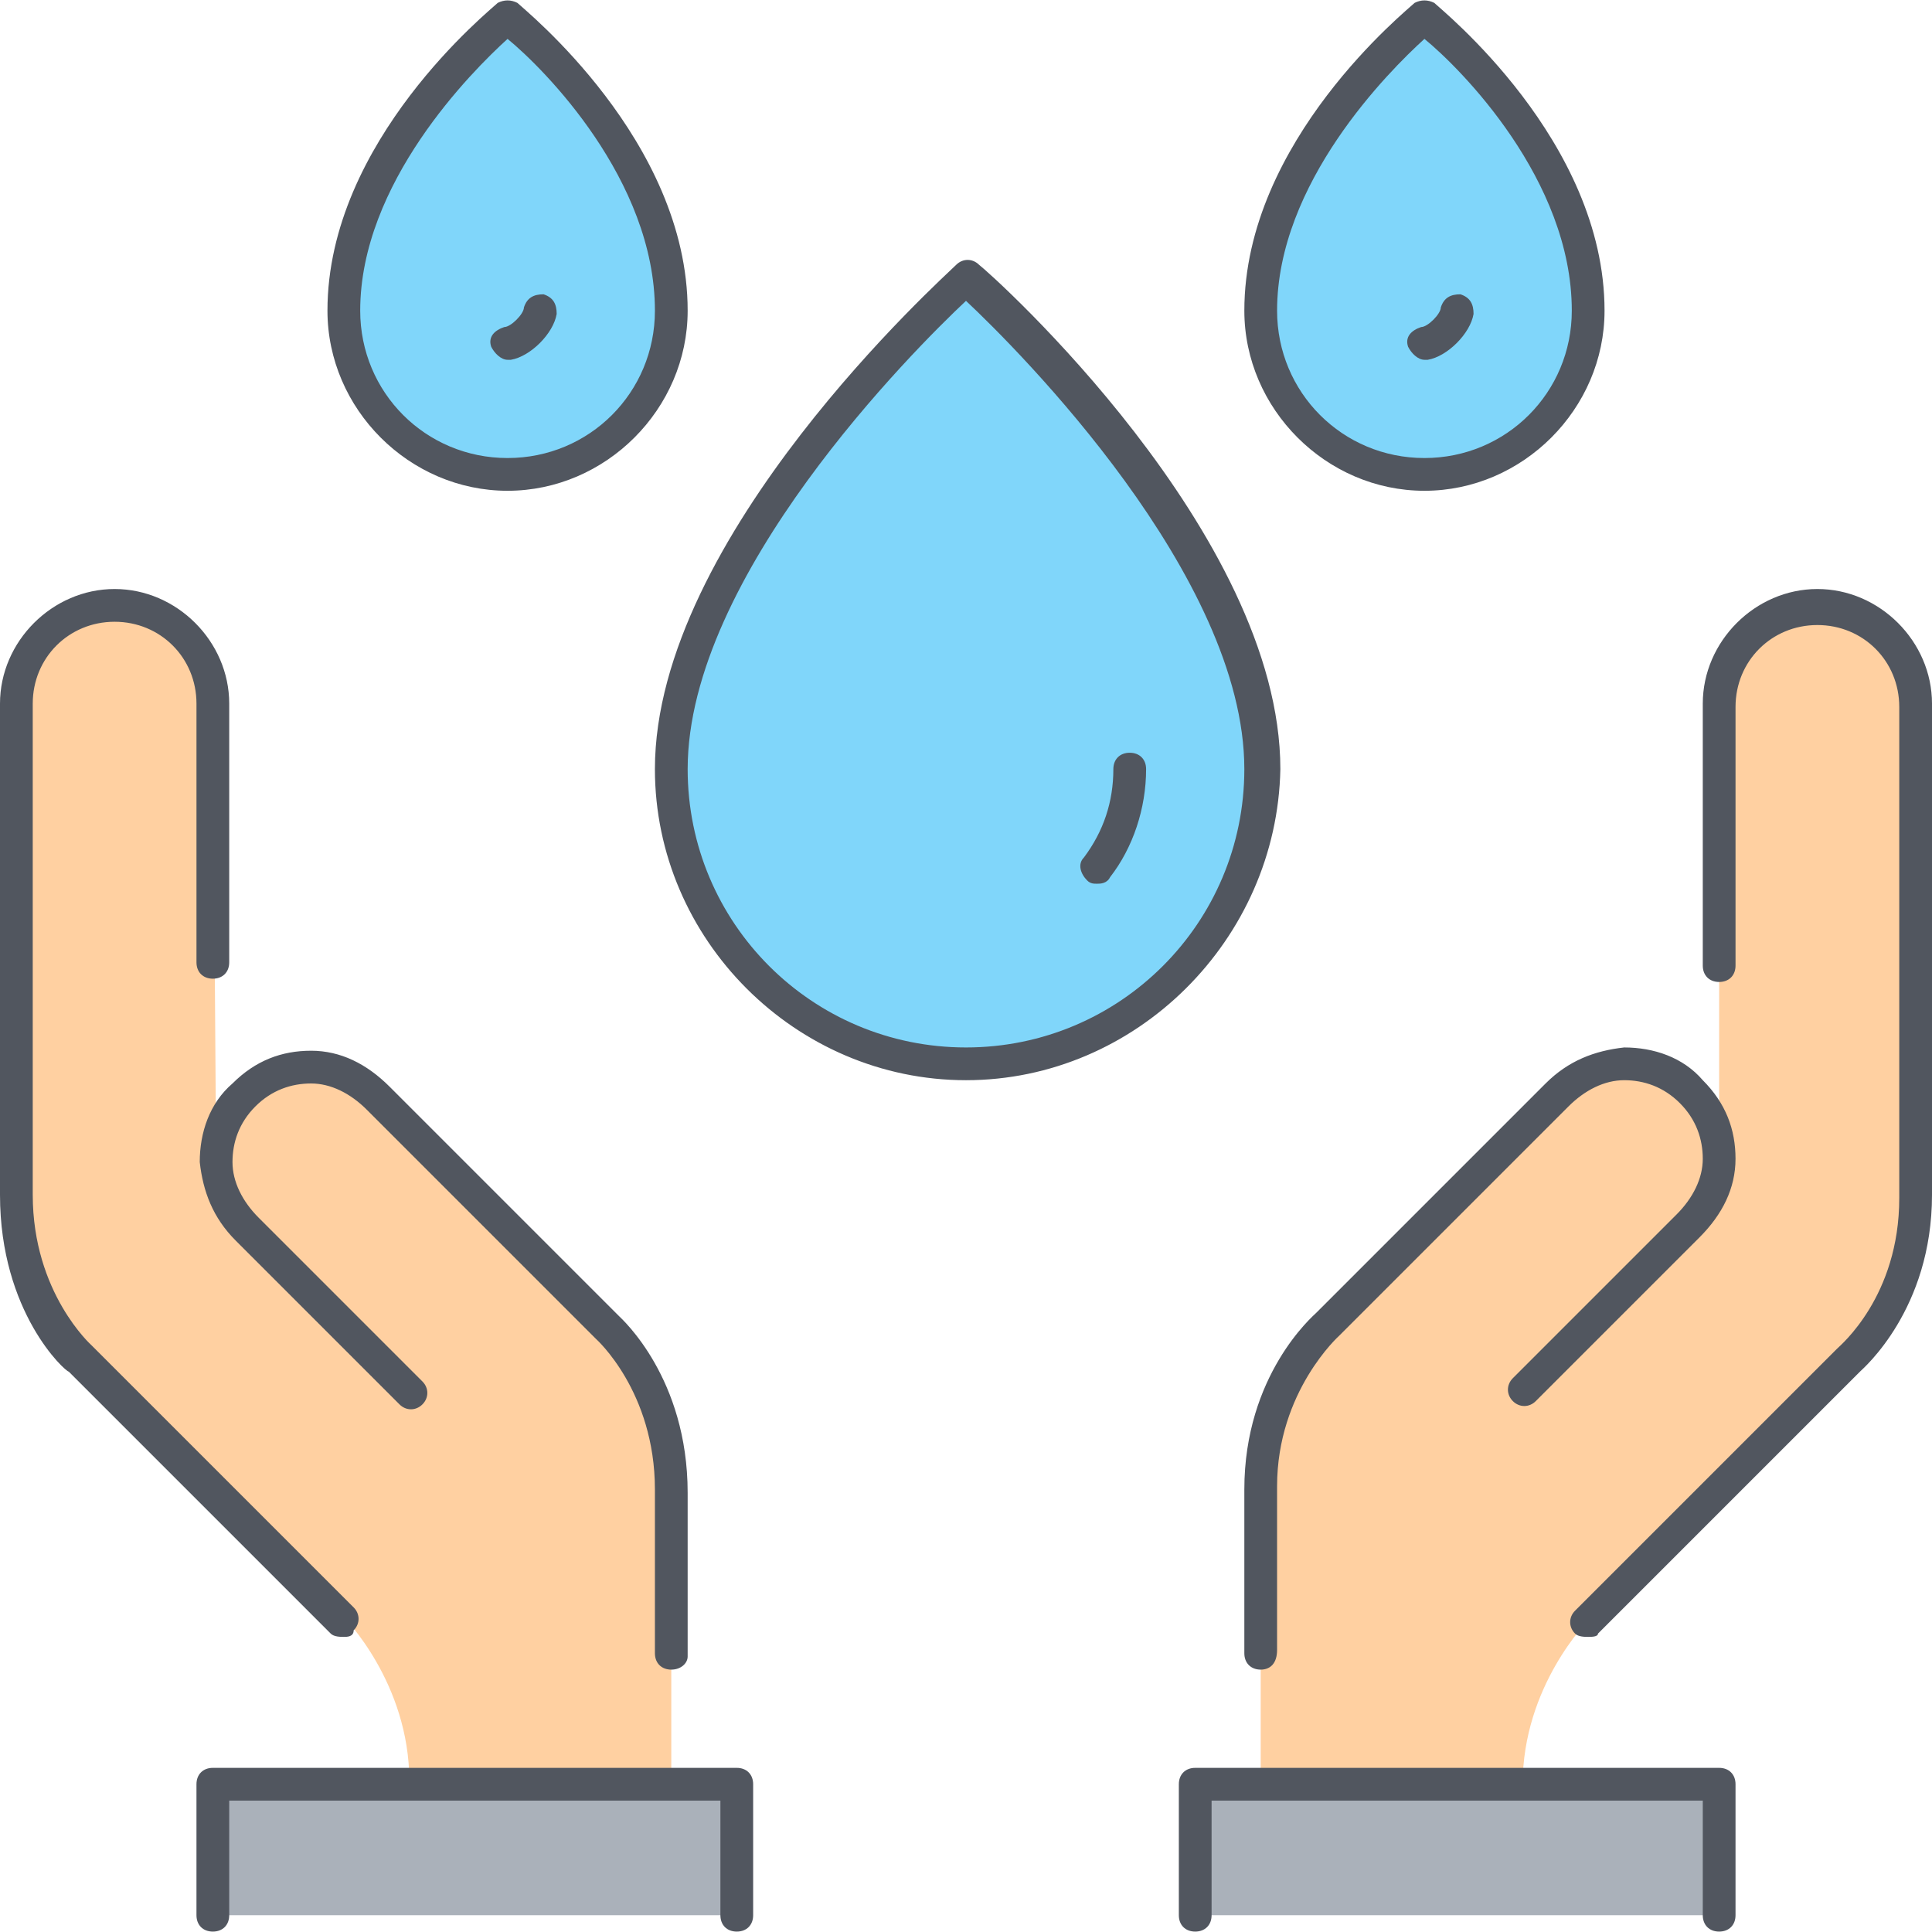
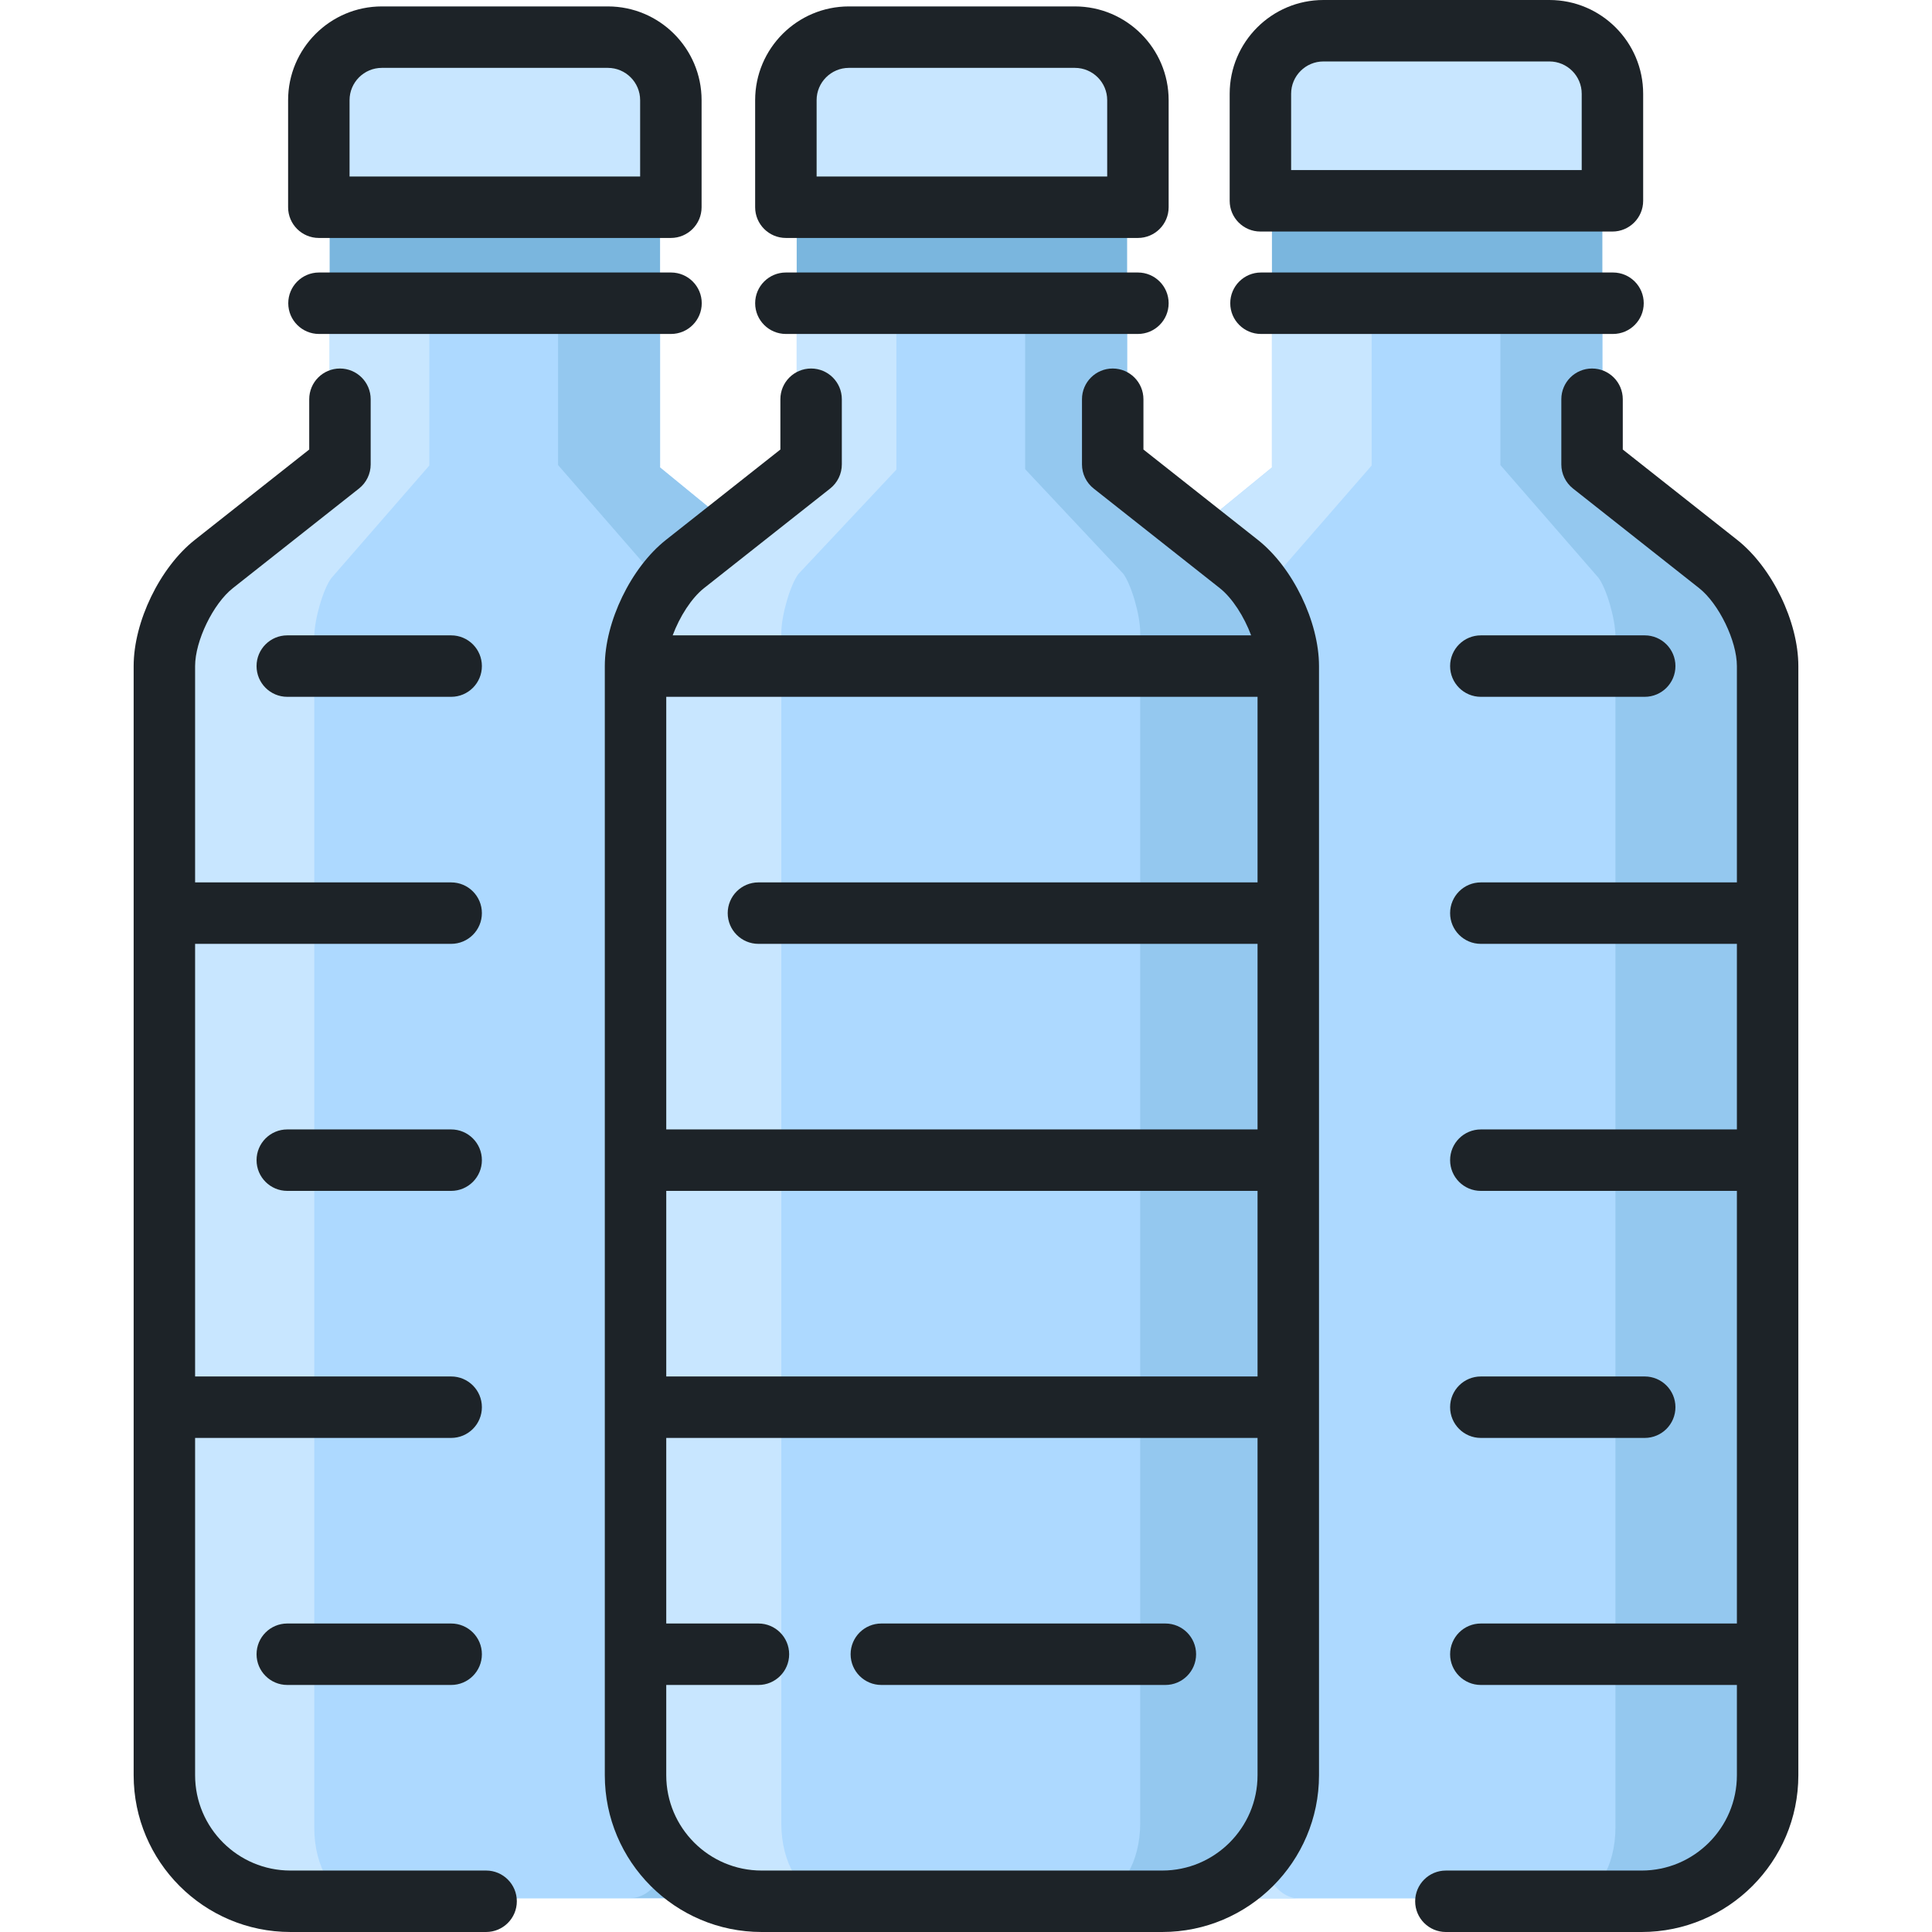
- <svg xmlns="http://www.w3.org/2000/svg" height="800px" width="800px" version="1.1" id="Layer_1" viewBox="0 0 503.467 503.467" xml:space="preserve">
-   <g transform="translate(1 1)">
-     <path style="fill:#80D6FA;" d="M412.867,79.96c0,23.893-18.773,42.667-42.667,42.667c-23.893,0-42.667-18.773-42.667-42.667   c0-42.667,42.667-76.8,42.667-76.8S412.867,37.293,412.867,79.96z M327.533,199.427c0,42.667-34.133,76.8-76.8,76.8   s-76.8-34.133-76.8-76.8c0-59.733,76.8-128,76.8-128S327.533,139.693,327.533,199.427z M173.933,79.96   c0,23.893-18.773,42.667-42.667,42.667S88.6,103.853,88.6,79.96c0-42.667,42.667-76.8,42.667-76.8S173.933,37.293,173.933,79.96z" />
-     <path style="fill:#AAB1BA;" d="M447,463.96v34.133H310.467V463.96h17.067H395.8H447z M191,463.96v34.133H54.467V463.96h51.2h68.267   H191z" />
-     <path style="fill:#FFD0A1;" d="M447,300.12V182.36c0-14.507,11.093-25.6,25.6-25.6c14.507,0,25.6,11.093,25.6,25.6v128   c0,28.16-17.067,42.667-17.067,42.667l-68.267,68.267c0,0-17.067,17.067-17.067,42.667h-68.267v-76.8   c0-28.16,17.067-42.667,17.067-42.667l59.733-59.733c10.24-10.24,24.747-11.093,34.987-0.853   C444.44,288.173,446.147,294.147,447,300.12L447,300.12z M55.32,300.12c0-5.973,2.56-11.947,6.827-17.067   c10.24-10.24,25.6-8.533,34.987,0.853l59.733,59.733c0,0,17.067,14.507,17.067,42.667v76.8h-68.267   c0-25.6-17.067-42.667-17.067-42.667l-68.267-68.267c0,0-17.067-14.507-17.067-42.667v-128c0-14.507,11.093-25.6,25.6-25.6   s25.6,11.093,25.6,25.6L55.32,300.12L55.32,300.12z" />
+ <svg xmlns="http://www.w3.org/2000/svg" version="1.1" id="Layer_1" viewBox="0 0 512.001 512.001" xml:space="preserve">
+   <path style="fill:#ADD9FF;" d="M456.128,149.642l-31.482-25.758V76.852h-87.569v47.032l-31.482,25.758  c-6.791,5.556-12.347,17.437-12.347,26.402v294.461c0,17.93,14.16,32.6,31.467,32.6h112.295c17.307,0,31.467-14.669,31.467-32.6  V176.044C468.475,167.079,462.918,155.198,456.128,149.642z" />
+   <path style="fill:#C8E6FF;" d="M333.006,484.409V168.784c0-4.587,2.371-12.746,4.532-15.589l25.961-29.827V76.852h-26.422v47.032  l-31.482,25.758c-6.791,5.556-12.347,17.437-12.347,26.402v294.461c0,17.93,14.16,32.6,31.467,32.6h15.953h3.558  C338.038,503.106,333.006,494.718,333.006,484.409z" />
+   <path style="fill:#94C8EF;" d="M468.475,470.505V176.044c0-8.965-5.557-20.846-12.347-26.402l-31.482-25.758V76.852h-27.027v46.399  l25.96,29.826c2.161,2.844,4.532,11.001,4.532,15.589v315.625c0,10.31-5.032,18.696-11.218,18.696h4.158h18.506  C455.682,501.632,468.475,487.546,468.475,470.505z" />
+   <rect x="337.079" y="44.526" style="fill:#7AB6DE;" width="87.565" height="32.321" />
+   <path style="fill:#C8E6FF;" d="M411.621,9.698H347.93c-7.681,0-13.214,6.292-13.214,13.981v29.142h90.117V23.679  C424.833,15.989,419.302,9.698,411.621,9.698z" />
+   <path style="fill:#ADD9FF;" d="M206.407,149.642l-31.482-25.758V76.852H87.356v47.032l-31.482,25.758  c-6.791,5.556-12.347,17.437-12.347,26.402v294.461c0,17.93,14.16,32.6,31.467,32.6h112.295c17.307,0,31.467-14.669,31.467-32.6  V176.044C218.754,167.079,213.197,155.198,206.407,149.642z" />
+   <path style="fill:#C8E6FF;" d="M83.285,484.409V168.784c0-4.587,2.371-12.746,4.532-15.589l25.961-29.827V76.852H87.356v47.032  l-31.482,25.758c-6.791,5.556-12.347,17.437-12.347,26.402v294.461c0,17.93,14.16,32.6,31.467,32.6h15.953h3.558  C88.317,503.106,83.285,494.718,83.285,484.409z" />
+   <path style="fill:#94C8EF;" d="M218.754,470.505V176.044c0-8.965-5.557-20.846-12.347-26.402l-31.482-25.758V76.852h-27.027v46.399  l25.96,29.826c2.161,2.844,4.532,11.001,4.532,15.589v315.625c0,10.31-5.032,18.696-11.218,18.696h4.158h18.506  C205.961,501.632,218.754,487.546,218.754,470.505z" />
+   <rect x="87.359" y="44.526" style="fill:#7AB6DE;" width="87.565" height="32.321" />
+   <path style="fill:#C8E6FF;" d="M162.986,10.784H99.294c-7.681,0-13.213,6.292-13.213,13.981v29.142h90.117V24.765  C176.199,17.074,170.667,10.784,162.986,10.784z" />
+   <path style="fill:#ADD9FF;" d="M330.182,148.557L298.7,122.798V75.766H211.13v47.032l-31.482,25.758  c-6.791,5.556-12.347,17.437-12.347,26.402v294.461c0,17.93,14.16,32.6,31.467,32.6h112.295c17.307,0,31.467-14.669,31.467-32.6  V174.959C342.529,165.994,336.972,154.112,330.182,148.557z" />
+   <path style="fill:#C8E6FF;" d="M207.06,483.323V167.698c0-4.587,2.371-12.746,4.532-15.589l25.961-27.656V75.766h-26.422v47.032  l-31.482,25.758c-6.791,5.556-12.347,17.437-12.347,26.402v294.461c0,17.93,14.16,32.6,31.467,32.6h15.953h3.558  C212.092,502.02,207.06,493.633,207.06,483.323z" />
+   <path style="fill:#94C8EF;" d="M342.529,469.419V174.959c0-8.965-5.557-20.846-12.347-26.402L298.7,122.798V75.766h-27.027v48.571  l25.96,27.655c2.161,2.844,4.532,11.001,4.532,15.589v315.625c0,10.31-5.032,18.696-11.218,18.696h4.158h18.507  C329.735,500.547,342.529,486.46,342.529,469.419z" />
+   <rect x="211.133" y="43.441" style="fill:#7AB6DE;" width="87.565" height="32.321" />
+   <path style="fill:#C8E6FF;" d="M286.761,6.441H223.07c-7.681,0-13.213,6.292-13.213,13.981v29.142h90.117V20.422  C299.973,12.731,294.441,6.441,286.761,6.441z" />
+   <g>
+     <path style="fill:#1D2328;" d="M435.608,80.36c0-4.497-3.645-8.143-8.143-8.143h-93.292c-4.498,0-8.143,3.646-8.143,8.143   s3.645,8.143,8.143,8.143h93.292C431.964,88.503,435.608,84.857,435.608,80.36z" />
+     <path style="fill:#1D2328;" d="M460.378,143.078l-30.324-23.948v-13.327c0-4.497-3.645-8.143-8.143-8.143s-8.143,3.646-8.143,8.143   v17.273c0,2.492,1.141,4.846,3.097,6.391l33.42,26.393c5.239,4.137,10.011,13.984,10.011,20.662v57.324h-67.859   c-4.498,0-8.143,3.646-8.143,8.143c0,4.497,3.645,8.143,8.143,8.143h67.859v49.181h-67.859c-4.498,0-8.143,3.646-8.143,8.143   c0,4.497,3.645,8.143,8.143,8.143h67.859v114.649h-67.859c-4.498,0-8.143,3.646-8.143,8.143s3.645,8.143,8.143,8.143h67.859v23.921   c0,13.929-11.331,25.261-25.261,25.261h-51.858c-4.498,0-8.143,3.646-8.143,8.143c0,4.497,3.645,8.143,8.143,8.143h51.858   c22.909,0,41.547-18.638,41.547-41.547V176.522C476.582,164.748,469.616,150.371,460.378,143.078z" />
+     <path style="fill:#1D2328;" d="M392.437,381.066h43.43c4.498,0,8.143-3.646,8.143-8.143c0-4.497-3.645-8.143-8.143-8.143h-43.43   c-4.498,0-8.143,3.646-8.143,8.143C384.294,377.42,387.939,381.066,392.437,381.066z" />
+     <path style="fill:#1D2328;" d="M392.437,184.664h43.43c4.498,0,8.143-3.646,8.143-8.143c0-4.497-3.645-8.143-8.143-8.143h-43.43   c-4.498,0-8.143,3.646-8.143,8.143C384.294,181.018,387.939,184.664,392.437,184.664z" />
+     <path style="fill:#1D2328;" d="M185.97,80.36c0-4.497-3.646-8.143-8.143-8.143H84.535c-4.497,0-8.143,3.646-8.143,8.143   s3.646,8.143,8.143,8.143h93.292C182.324,88.503,185.97,84.857,185.97,80.36z" />
+     <path style="fill:#1D2328;" d="M128.822,495.714H76.965c-13.929,0-25.261-11.332-25.261-25.261v-89.388h67.859   c4.497,0,8.143-3.646,8.143-8.143c0-4.497-3.646-8.143-8.143-8.143H51.704V250.131h67.859c4.497,0,8.143-3.646,8.143-8.143   c0-4.497-3.646-8.143-8.143-8.143H51.704v-57.324c0-6.677,4.771-16.525,10.012-20.663l33.42-26.392   c1.955-1.544,3.097-3.899,3.097-6.391v-17.273c0-4.497-3.646-8.143-8.143-8.143c-4.497,0-8.143,3.646-8.143,8.143v13.327   l-30.324,23.947c-9.237,7.295-16.204,21.673-16.204,33.444v293.932c0,22.909,18.638,41.547,41.547,41.547h51.858   c4.497,0,8.143-3.646,8.143-8.143C136.965,499.36,133.319,495.714,128.822,495.714z" />
+     <path style="fill:#1D2328;" d="M119.564,430.247h-43.43c-4.497,0-8.143,3.646-8.143,8.143s3.646,8.143,8.143,8.143h43.43   c4.497,0,8.143-3.646,8.143-8.143S124.061,430.247,119.564,430.247z" />
+     <path style="fill:#1D2328;" d="M119.564,299.312h-43.43c-4.497,0-8.143,3.646-8.143,8.143c0,4.497,3.646,8.143,8.143,8.143h43.43   c4.497,0,8.143-3.646,8.143-8.143C127.707,302.958,124.061,299.312,119.564,299.312z" />
+     <path style="fill:#1D2328;" d="M76.133,168.378c-4.497,0-8.143,3.646-8.143,8.143c0,4.497,3.646,8.143,8.143,8.143h43.43   c4.497,0,8.143-3.646,8.143-8.143c0-4.497-3.646-8.143-8.143-8.143H76.133z" />
+     <path style="fill:#1D2328;" d="M208.268,88.503h93.292c4.498,0,8.143-3.646,8.143-8.143s-3.645-8.143-8.143-8.143h-93.292   c-4.497,0-8.143,3.646-8.143,8.143S203.771,88.503,208.268,88.503z" />
+     <path style="fill:#1D2328;" d="M208.268,63.061h93.292c4.498,0,8.143-3.646,8.143-8.143V26.546c0-13.7-11.146-24.845-24.845-24.845   h-59.89c-13.7,0-24.845,11.145-24.845,24.845v28.372C200.125,59.415,203.771,63.061,208.268,63.061z M216.411,26.546   c0-4.72,3.839-8.559,8.559-8.559h59.89c4.72,0,8.559,3.839,8.559,8.559v20.228h-77.006V26.546H216.411z" />
+     <path style="fill:#1D2328;" d="M84.494,63.061h93.292c4.497,0,8.143-3.646,8.143-8.143V26.546c0-13.7-11.145-24.845-24.845-24.845   h-59.888c-13.7,0-24.845,11.145-24.845,24.845v28.372C76.35,59.415,79.996,63.061,84.494,63.061z M92.637,26.546   c0-4.72,3.839-8.559,8.559-8.559h59.888c4.72,0,8.559,3.839,8.559,8.559v20.228H92.637V26.546z" />
+     <path style="fill:#1D2328;" d="M334.021,61.36h93.292c4.498,0,8.143-3.646,8.143-8.143V24.845C435.456,11.145,424.31,0,410.611,0   h-59.888c-13.699,0-24.845,11.145-24.845,24.845v28.372C325.878,57.714,329.523,61.36,334.021,61.36z M342.164,24.845   c0-4.72,3.839-8.559,8.559-8.559h59.888c4.72,0,8.559,3.839,8.559,8.559v20.228h-77.006V24.845z" />
+     <path style="fill:#1D2328;" d="M333.347,143.078l-30.324-23.948v-13.327c0-4.497-3.645-8.143-8.143-8.143   c-4.498,0-8.143,3.646-8.143,8.143v17.273c0,2.492,1.141,4.846,3.097,6.391l33.42,26.393c3.328,2.627,6.461,7.559,8.309,12.519   H178.267c1.848-4.96,4.981-9.891,8.31-12.52l33.42-26.392c1.955-1.544,3.097-3.899,3.097-6.391v-17.273   c0-4.497-3.646-8.143-8.143-8.143c-4.497,0-8.143,3.646-8.143,8.143v13.327l-30.324,23.947   c-9.237,7.295-16.204,21.673-16.204,33.444v293.932c0,22.909,18.638,41.547,41.547,41.547h106.179   c22.909,0,41.547-18.638,41.547-41.547V176.521C349.55,164.748,342.584,150.371,333.347,143.078z M200.994,250.131h132.27v49.181   h-156.7V184.664h156.7v49.181h-132.27c-4.497,0-8.143,3.646-8.143,8.143C192.851,246.485,196.496,250.131,200.994,250.131z    M176.564,315.598h156.7v49.181h-156.7V315.598z M308.003,495.714H201.824c-13.929,0-25.261-11.332-25.261-25.261v-23.92h24.429   c4.497,0,8.143-3.646,8.143-8.143s-3.646-8.143-8.143-8.143h-24.429v-49.181h156.7v89.388   C333.264,484.382,321.932,495.714,308.003,495.714z" />
+     <path style="fill:#1D2328;" d="M308.835,430.247h-75.269c-4.497,0-8.143,3.646-8.143,8.143s3.646,8.143,8.143,8.143h75.269   c4.498,0,8.143-3.646,8.143-8.143S313.332,430.247,308.835,430.247z" />
  </g>
-   <path style="fill:#51565F;" d="M448,503.36c-2.56,0-4.267-1.707-4.267-4.267v-29.867h-128v29.867c0,2.56-1.707,4.267-4.267,4.267  s-4.267-1.707-4.267-4.267V464.96c0-2.56,1.707-4.267,4.267-4.267H448c2.56,0,4.267,1.707,4.267,4.267v34.133  C452.267,501.653,450.56,503.36,448,503.36z M192,503.36c-2.56,0-4.267-1.707-4.267-4.267v-29.867h-128v29.867  c0,2.56-1.707,4.267-4.267,4.267c-2.56,0-4.267-1.707-4.267-4.267V464.96c0-2.56,1.707-4.267,4.267-4.267H192  c2.56,0,4.267,1.707,4.267,4.267v34.133C196.267,501.653,194.56,503.36,192,503.36z M328.533,435.093  c-2.56,0-4.267-1.707-4.267-4.267V388.16c0-29.867,17.92-45.227,18.773-46.08l59.733-59.733c5.973-5.973,12.8-8.533,20.48-9.387  c7.68,0,15.36,2.56,20.48,8.533c5.973,5.973,8.533,12.8,8.533,20.48c0,7.68-3.413,14.507-9.387,20.48l-42.667,42.667  c-1.707,1.707-4.267,1.707-5.973,0c-1.707-1.707-1.707-4.267,0-5.973l42.667-42.667c4.267-4.267,6.827-9.387,6.827-14.507  s-1.707-10.24-5.973-14.507s-9.387-5.973-14.507-5.973c-5.12,0-10.24,2.56-14.507,6.827l-59.733,59.733  c0,0-16.213,14.507-16.213,39.253v42.667C332.8,433.387,331.093,435.093,328.533,435.093z M174.933,435.093  c-2.56,0-4.267-1.707-4.267-4.267V388.16c0-25.6-15.36-39.253-15.36-39.253l-59.733-59.733c-4.267-4.267-9.387-6.827-14.507-6.827  c-5.12,0-10.24,1.707-14.507,5.973s-5.973,9.387-5.973,14.507s2.56,10.24,6.827,14.507L110.08,360c1.707,1.707,1.707,4.267,0,5.973  c-1.707,1.707-4.267,1.707-5.973,0L61.44,323.307c-5.973-5.973-8.533-12.8-9.387-20.48c0-7.68,2.56-15.36,8.533-20.48  c5.973-5.973,12.8-8.533,20.48-8.533s14.507,3.413,20.48,9.387l59.733,59.733c0.853,0.853,17.92,16.213,17.92,46.08v42.667  C179.2,433.387,177.493,435.093,174.933,435.093z M413.867,426.56c-0.853,0-2.56,0-3.413-0.853c-1.707-1.707-1.707-4.267,0-5.973  l68.267-68.267c0.853-0.853,16.213-13.653,16.213-39.253v-128c0-11.947-9.387-21.333-21.333-21.333  c-11.947,0-21.333,9.387-21.333,21.333v67.413c0,2.56-1.707,4.267-4.267,4.267s-4.267-1.707-4.267-4.267V183.36  c0-16.213,13.653-29.867,29.867-29.867c16.213,0,29.867,13.653,29.867,29.867v128c0,29.867-17.92,45.227-18.773,46.08  l-68.267,68.267C416.427,426.56,414.72,426.56,413.867,426.56z M89.6,426.56c-0.853,0-2.56,0-3.413-0.853L17.92,357.44  C17.067,357.44,0,342.08,0,311.36v-128c0-16.213,13.653-29.867,29.867-29.867s29.867,13.653,29.867,29.867v67.413  c0,2.56-1.707,4.267-4.267,4.267c-2.56,0-4.267-1.707-4.267-4.267V183.36c0-11.947-9.387-21.333-21.333-21.333  S8.533,171.413,8.533,183.36v128c0,25.6,15.36,39.253,15.36,39.253L92.16,418.88c1.707,1.707,1.707,4.267,0,5.973  C92.16,426.56,90.453,426.56,89.6,426.56z M251.733,281.493c-44.373,0-81.067-36.693-81.067-81.067  c0-60.587,75.093-128,78.507-131.413c1.707-1.707,4.267-1.707,5.973,0c3.413,2.56,78.507,69.973,78.507,131.413  C332.8,244.8,296.107,281.493,251.733,281.493z M251.733,78.4C238.08,91.2,179.2,150.08,179.2,200.427  c0,40.107,32.427,72.533,72.533,72.533s72.533-32.427,72.533-72.533C324.267,150.08,265.387,91.2,251.733,78.4z M285.867,230.293  c-0.853,0-1.707,0-2.56-0.853c-1.707-1.707-2.56-4.267-0.853-5.973c5.12-6.827,7.68-14.507,7.68-23.04  c0-2.56,1.707-4.267,4.267-4.267s4.267,1.707,4.267,4.267c0,10.24-3.413,20.48-9.387,28.16  C288.427,230.293,286.72,230.293,285.867,230.293z M371.2,127.893c-25.6,0-46.933-21.333-46.933-46.933  c0-44.373,42.667-78.507,44.373-80.213c1.707-0.853,3.413-0.853,5.12,0c1.707,1.707,44.373,35.84,44.373,80.213  C418.133,106.56,396.8,127.893,371.2,127.893z M371.2,10.133c-9.387,8.533-38.4,37.547-38.4,70.827c0,21.333,17.067,38.4,38.4,38.4  c21.333,0,38.4-17.067,38.4-38.4C409.6,46.827,380.587,17.813,371.2,10.133z M132.267,127.893c-25.6,0-46.933-21.333-46.933-46.933  c0-44.373,42.667-78.507,44.373-80.213c1.707-0.853,3.413-0.853,5.12,0c1.707,1.707,44.373,35.84,44.373,80.213  C179.2,106.56,157.867,127.893,132.267,127.893z M132.267,10.133c-9.387,8.533-38.4,37.547-38.4,70.827  c0,21.333,17.067,38.4,38.4,38.4s38.4-17.067,38.4-38.4C170.667,46.827,141.653,17.813,132.267,10.133z M371.2,93.76  c-1.707,0-3.413-1.707-4.267-3.413c-0.853-2.56,0.853-4.267,3.413-5.12c1.707,0,5.12-3.413,5.12-5.12  c0.853-2.56,2.56-3.413,5.12-3.413c2.56,0.853,3.413,2.56,3.413,5.12c-0.853,5.12-6.827,11.093-11.947,11.947H371.2z M132.267,93.76  c-1.707,0-3.413-1.707-4.267-3.413c-0.853-2.56,0.853-4.267,3.413-5.12c1.707,0,5.12-3.413,5.12-5.12  c0.853-2.56,2.56-3.413,5.12-3.413c2.56,0.853,3.413,2.56,3.413,5.12c-0.853,5.12-6.827,11.093-11.947,11.947H132.267z" />
</svg>
